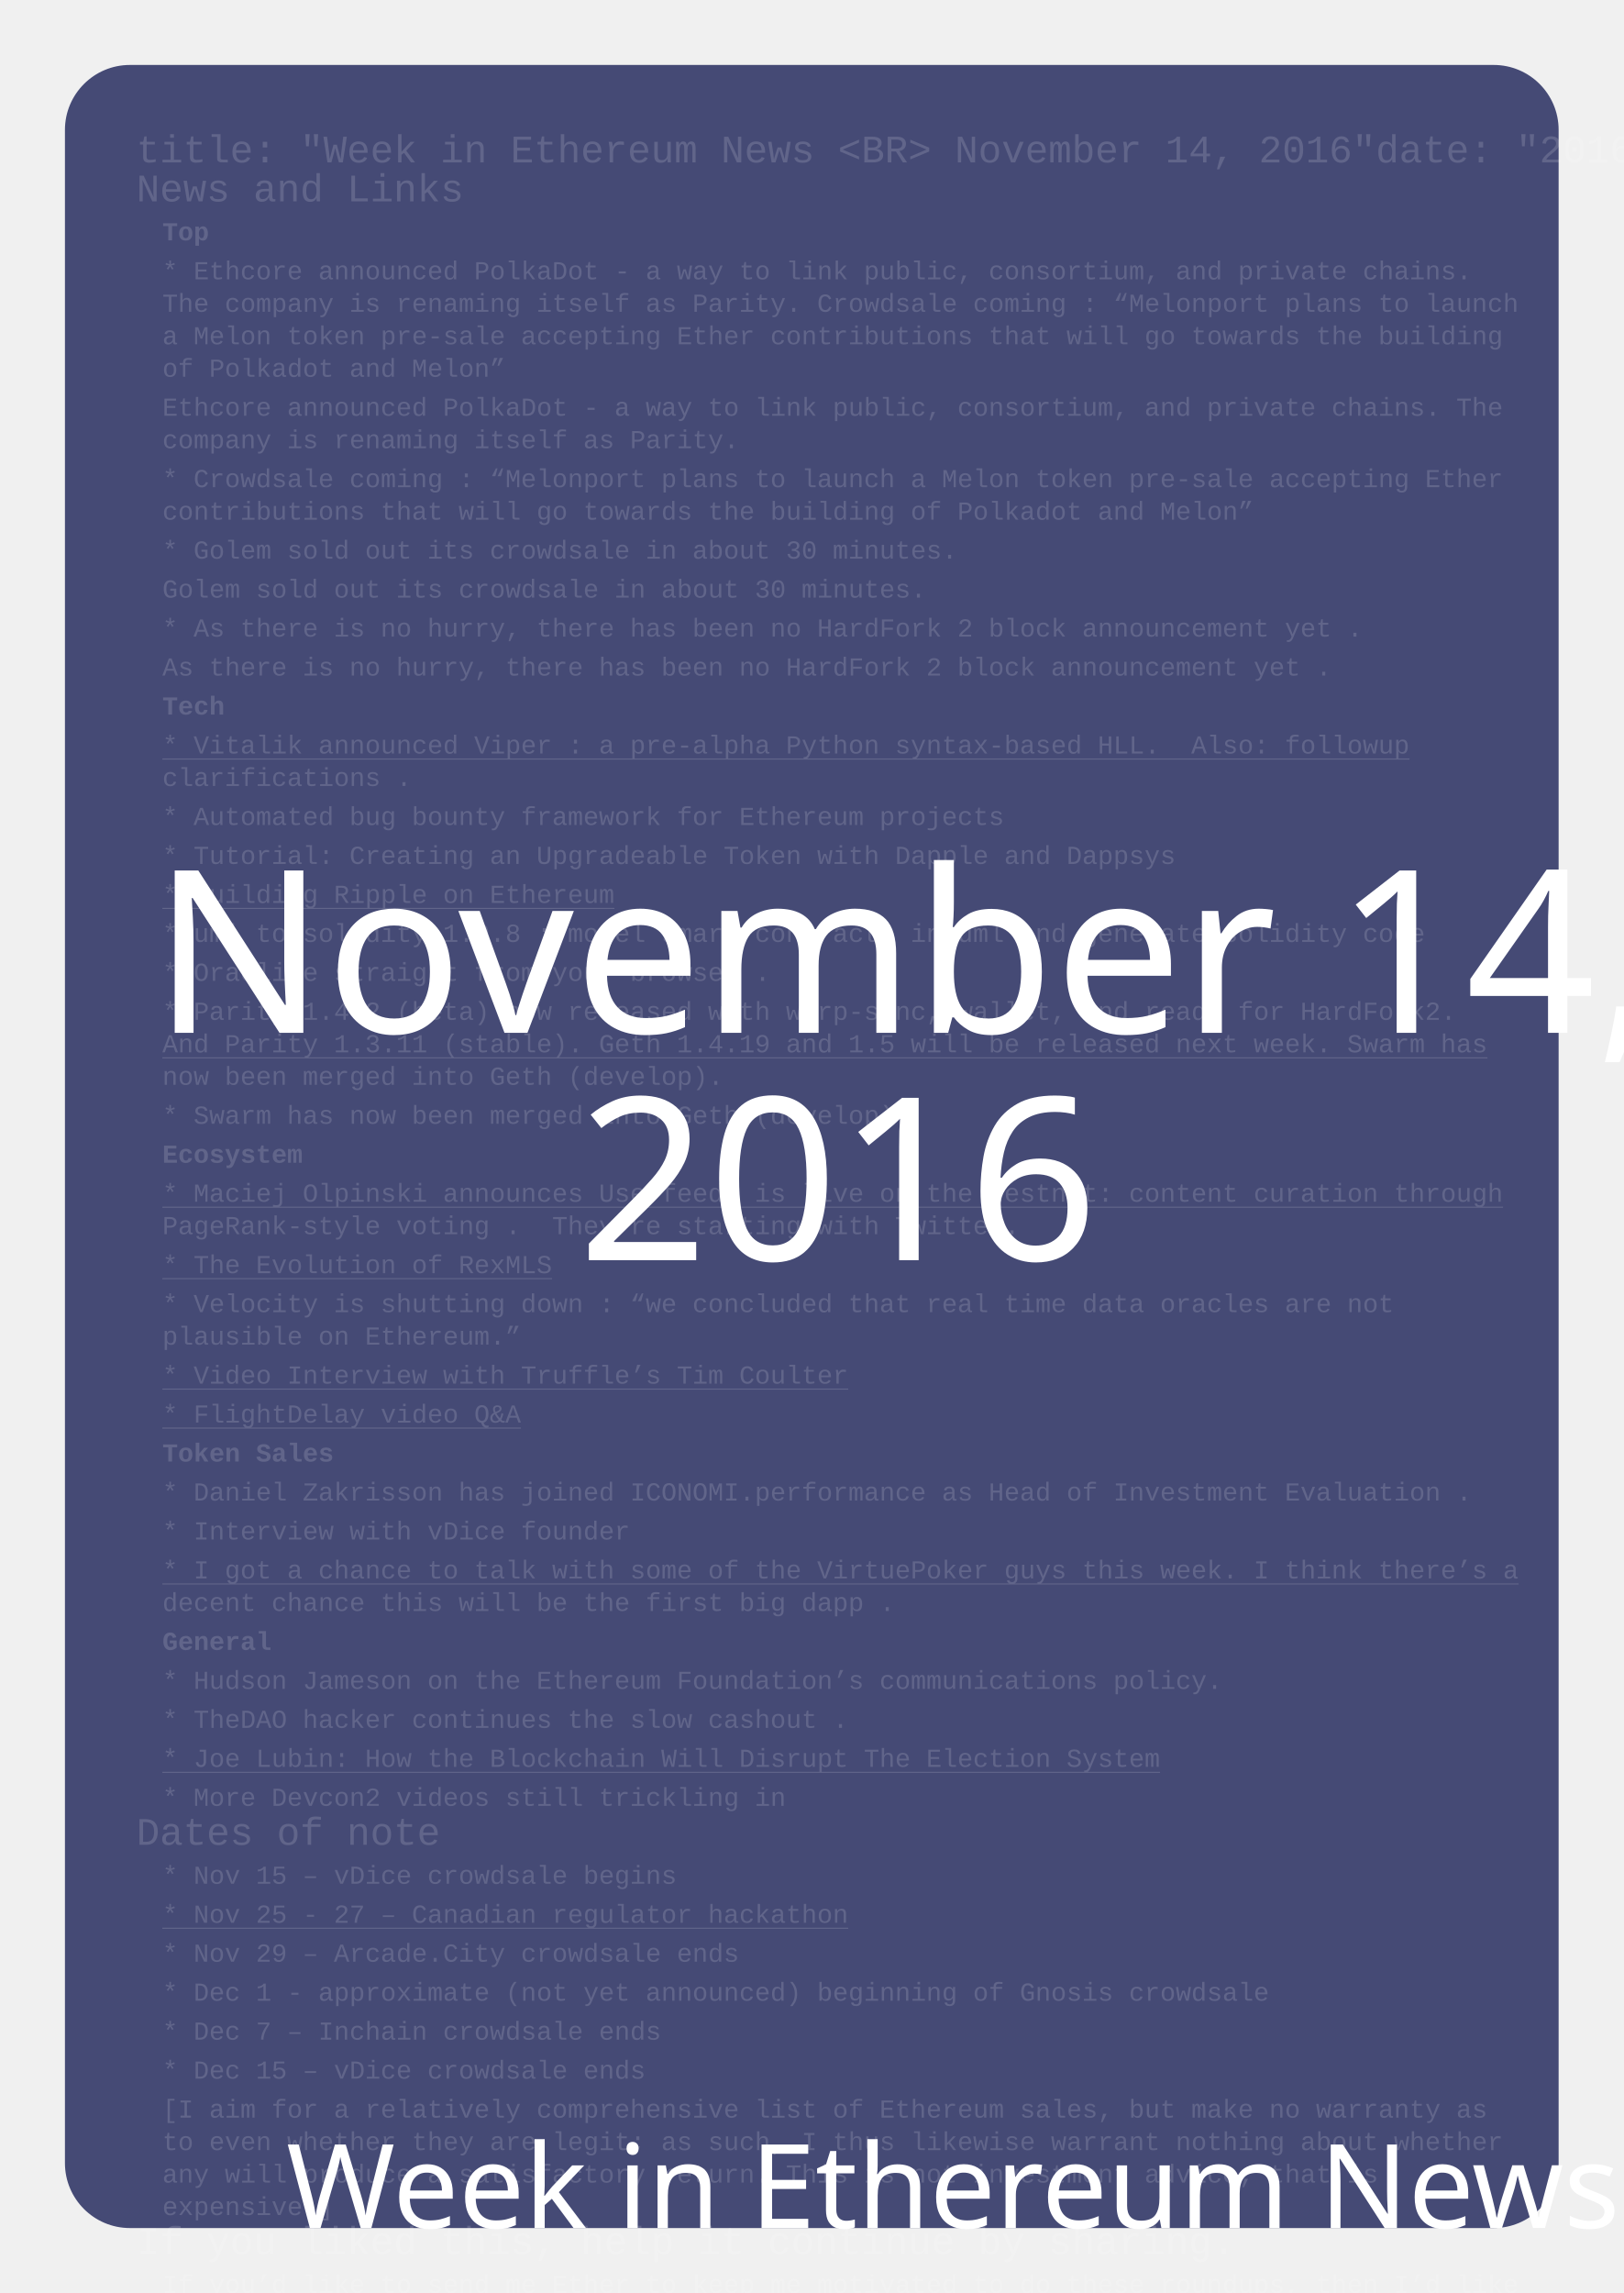
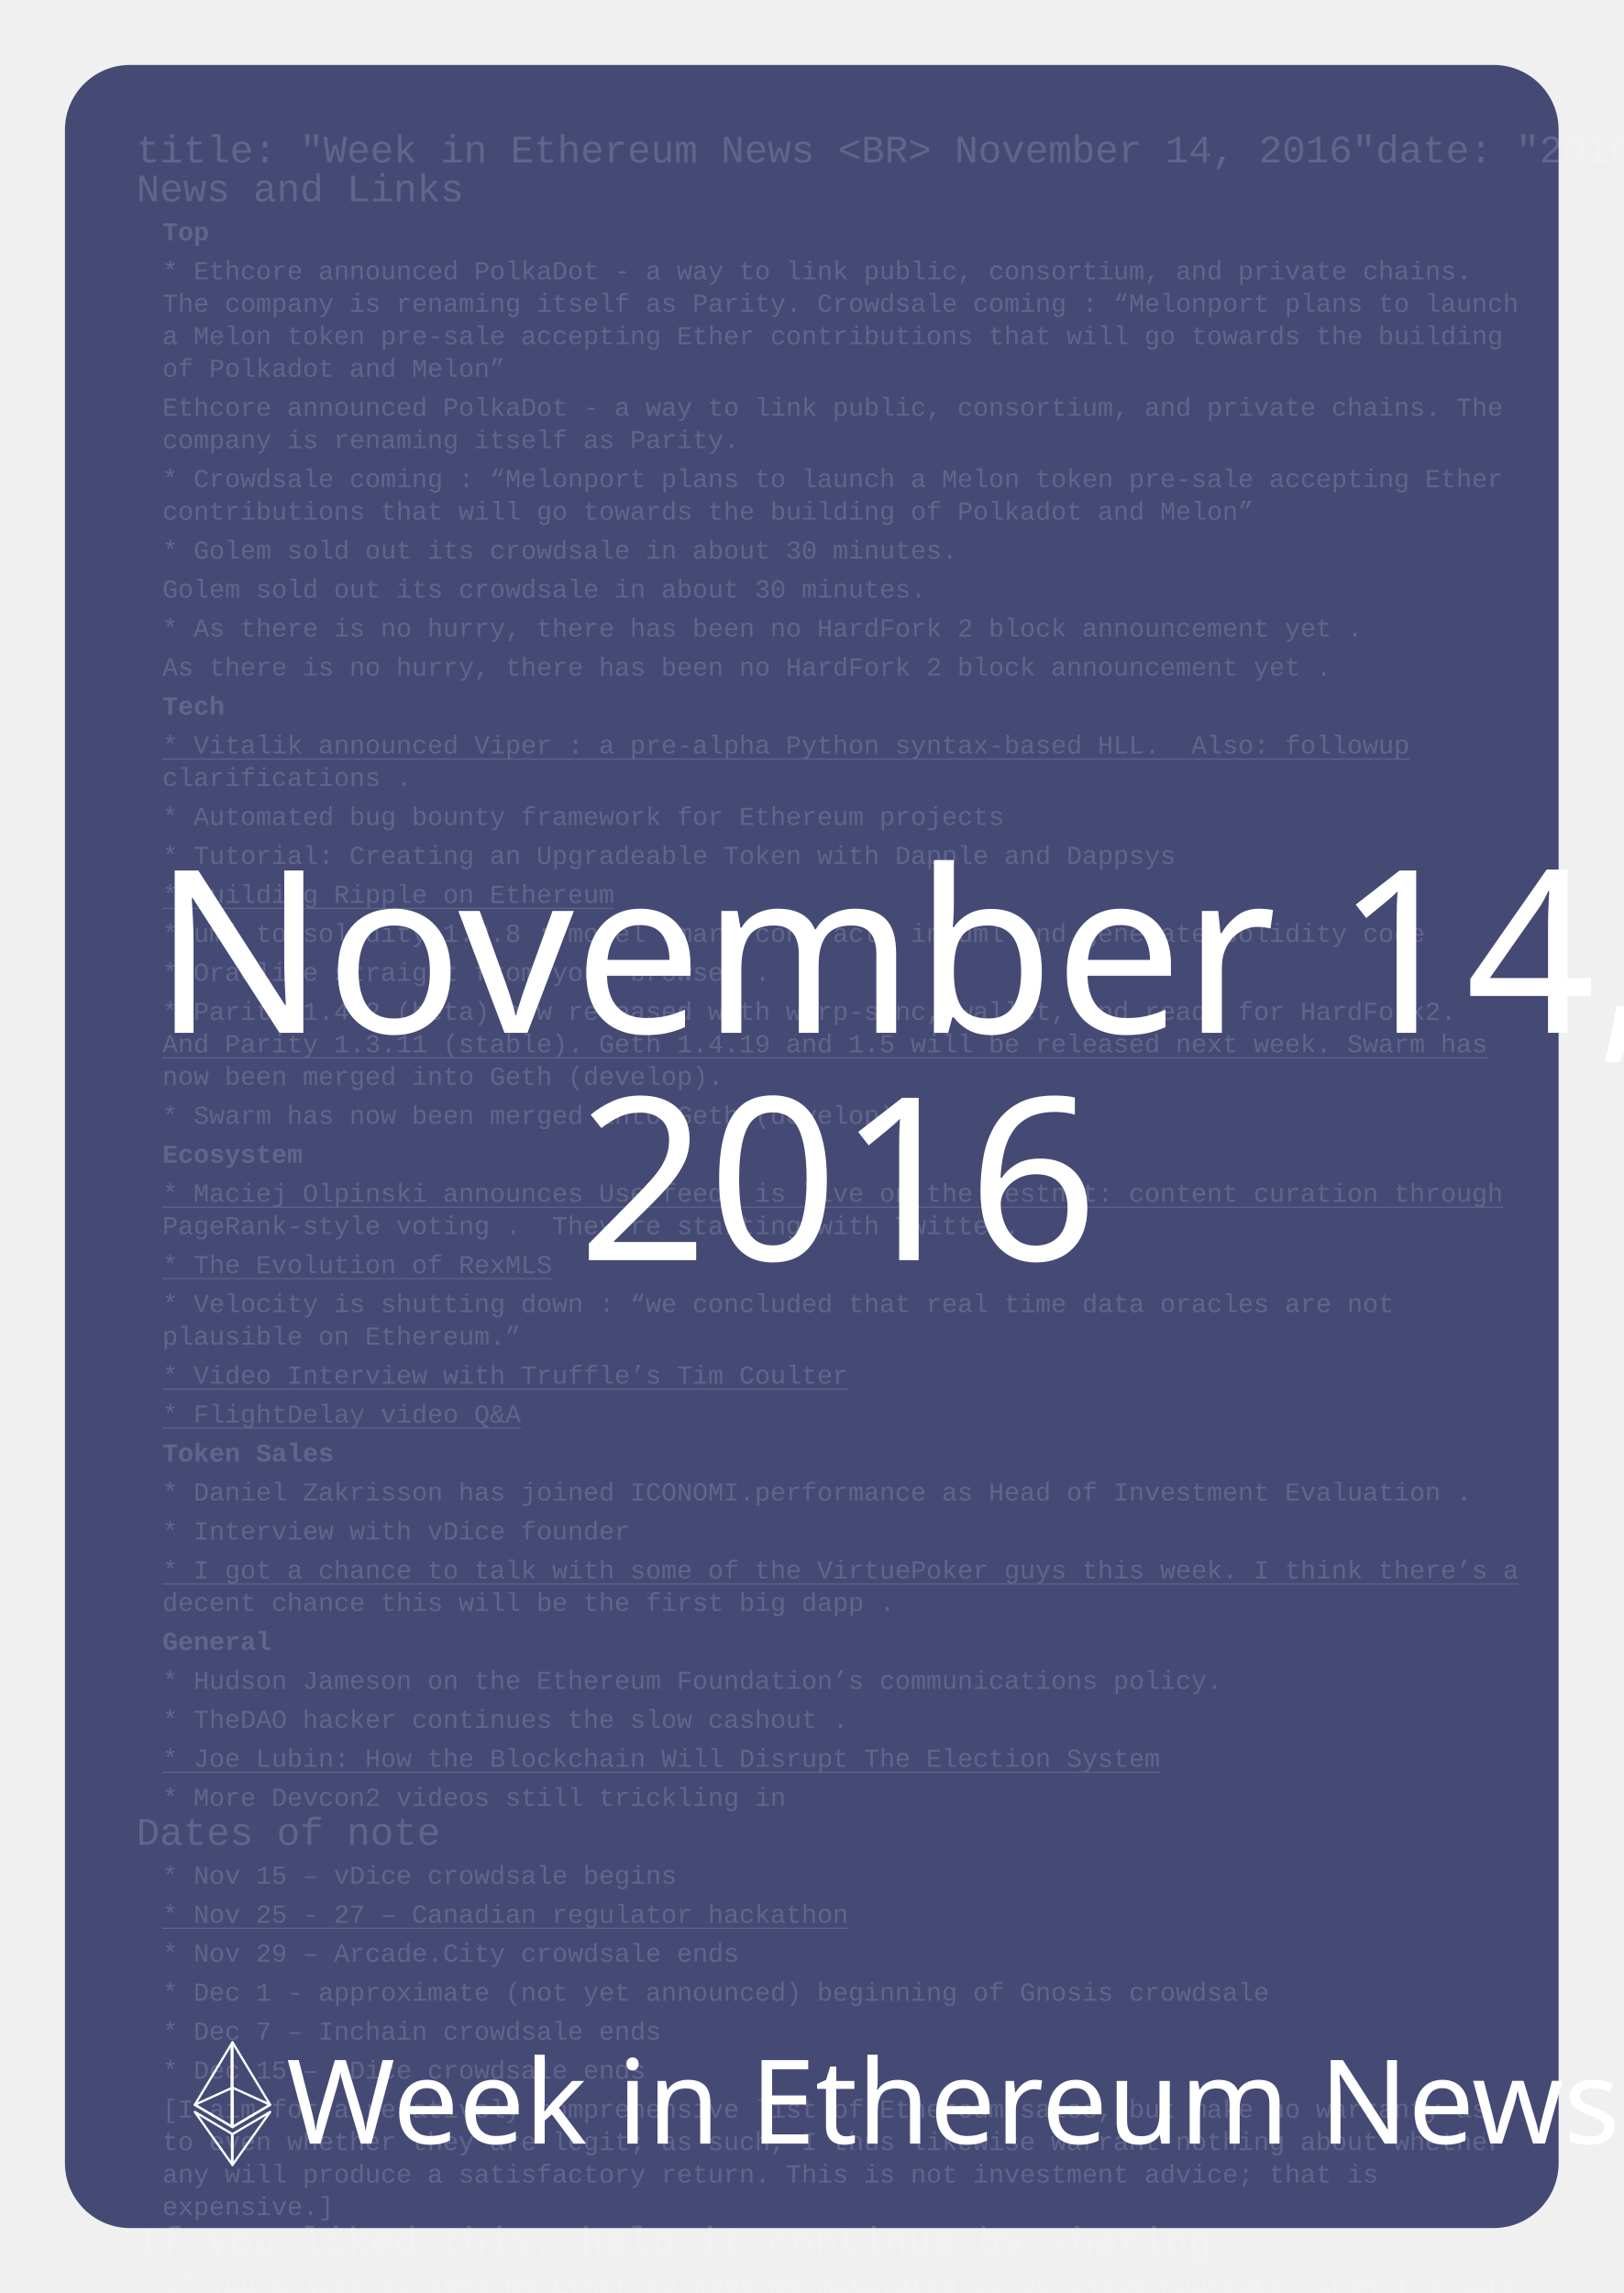
<svg xmlns="http://www.w3.org/2000/svg" id="week-in-ethereum-news" width="500" height="706" fill="none">
  <rect x="20" y="20" width="460" height="666" rx="20" fill="#454A75" />
  <text x="42" y="50" font-size="12px" font-family="Courier New" fill="#ffffff" opacity="0.15" font-weight="normal" text-decoration="none">title: "Week in Ethereum News &lt;BR&gt; November 14, 2016"
date: "2016-11-14"</text>
  <text x="42" y="62" font-size="12px" font-family="Courier New" fill="#ffffff" opacity="0.15" font-weight="normal" text-decoration="none">News and Links</text>
  <text x="50" y="74" font-size="8px" font-family="Courier New" fill="#ffffff" opacity="0.15" font-weight="bold" text-decoration="none">Top</text>
  <text x="50" y="86" font-size="8px" font-family="Courier New" fill="#ffffff" opacity="0.15" font-weight="normal" text-decoration="none">* Ethcore announced PolkaDot - a way to link public, consortium, and private chains.</text>
  <text x="50" y="96" font-size="8px" font-family="Courier New" fill="#ffffff" opacity="0.15" font-weight="normal" text-decoration="none">The company is renaming itself as Parity. Crowdsale coming : “Melonport plans to launch</text>
  <text x="50" y="106" font-size="8px" font-family="Courier New" fill="#ffffff" opacity="0.15" font-weight="normal" text-decoration="none">a Melon token pre-sale accepting Ether contributions that will go towards the building</text>
  <text x="50" y="116" font-size="8px" font-family="Courier New" fill="#ffffff" opacity="0.15" font-weight="normal" text-decoration="none">of Polkadot and Melon”</text>
  <text x="50" y="128" font-size="8px" font-family="Courier New" fill="#ffffff" opacity="0.15" font-weight="normal" text-decoration="none">Ethcore announced PolkaDot - a way to link public, consortium, and private chains. The</text>
  <text x="50" y="138" font-size="8px" font-family="Courier New" fill="#ffffff" opacity="0.15" font-weight="normal" text-decoration="none">company is renaming itself as Parity.</text>
  <text x="50" y="150" font-size="8px" font-family="Courier New" fill="#ffffff" opacity="0.15" font-weight="normal" text-decoration="none">* Crowdsale coming : “Melonport plans to launch a Melon token pre-sale accepting Ether</text>
  <text x="50" y="160" font-size="8px" font-family="Courier New" fill="#ffffff" opacity="0.15" font-weight="normal" text-decoration="none">contributions that will go towards the building of Polkadot and Melon”</text>
  <text x="50" y="172" font-size="8px" font-family="Courier New" fill="#ffffff" opacity="0.15" font-weight="normal" text-decoration="none">* Golem sold out its crowdsale in about 30 minutes.</text>
  <text x="50" y="184" font-size="8px" font-family="Courier New" fill="#ffffff" opacity="0.15" font-weight="normal" text-decoration="none">Golem sold out its crowdsale in about 30 minutes.</text>
  <text x="50" y="196" font-size="8px" font-family="Courier New" fill="#ffffff" opacity="0.15" font-weight="normal" text-decoration="none">* As there is no hurry, there has been no HardFork 2 block announcement yet .</text>
  <text x="50" y="208" font-size="8px" font-family="Courier New" fill="#ffffff" opacity="0.15" font-weight="normal" text-decoration="none">As there is no hurry, there has been no HardFork 2 block announcement yet .</text>
  <text x="50" y="220" font-size="8px" font-family="Courier New" fill="#ffffff" opacity="0.15" font-weight="bold" text-decoration="none">Tech</text>
  <text x="50" y="232" font-size="8px" font-family="Courier New" fill="#ffffff" opacity="0.15" font-weight="normal" text-decoration="underline">* Vitalik announced Viper : a pre-alpha Python syntax-based HLL.  Also: followup</text>
  <text x="50" y="242" font-size="8px" font-family="Courier New" fill="#ffffff" opacity="0.15" font-weight="normal" text-decoration="none">clarifications .</text>
  <text x="50" y="254" font-size="8px" font-family="Courier New" fill="#ffffff" opacity="0.15" font-weight="normal" text-decoration="none">* Automated bug bounty framework for Ethereum projects</text>
  <text x="50" y="266" font-size="8px" font-family="Courier New" fill="#ffffff" opacity="0.15" font-weight="normal" text-decoration="none">* Tutorial: Creating an Upgradeable Token with Dapple and Dappsys</text>
  <text x="50" y="278" font-size="8px" font-family="Courier New" fill="#ffffff" opacity="0.15" font-weight="normal" text-decoration="underline">* Building Ripple on Ethereum</text>
  <text x="50" y="290" font-size="8px" font-family="Courier New" fill="#ffffff" opacity="0.15" font-weight="normal" text-decoration="none">* uml to solidity 1.0.8 : model smart contracts in uml and generate solidity code</text>
  <text x="50" y="302" font-size="8px" font-family="Courier New" fill="#ffffff" opacity="0.15" font-weight="normal" text-decoration="none">* Oraclize straight from your browser .</text>
  <text x="50" y="314" font-size="8px" font-family="Courier New" fill="#ffffff" opacity="0.15" font-weight="normal" text-decoration="none">* Parity 1.4.2 (beta) now released with warp-sync, wallet, and ready for HardFork2.</text>
  <text x="50" y="324" font-size="8px" font-family="Courier New" fill="#ffffff" opacity="0.15" font-weight="normal" text-decoration="underline">And Parity 1.3.11 (stable). Geth 1.4.19 and 1.5 will be released next week. Swarm has</text>
  <text x="50" y="334" font-size="8px" font-family="Courier New" fill="#ffffff" opacity="0.15" font-weight="normal" text-decoration="none">now been merged into Geth (develop).</text>
  <text x="50" y="346" font-size="8px" font-family="Courier New" fill="#ffffff" opacity="0.15" font-weight="normal" text-decoration="none">* Swarm has now been merged into Geth (develop).</text>
  <text x="50" y="358" font-size="8px" font-family="Courier New" fill="#ffffff" opacity="0.15" font-weight="bold" text-decoration="none">Ecosystem</text>
  <text x="50" y="370" font-size="8px" font-family="Courier New" fill="#ffffff" opacity="0.15" font-weight="normal" text-decoration="underline">* Maciej Olpinski announces Userfeeds is live on the testnet: content curation through</text>
  <text x="50" y="380" font-size="8px" font-family="Courier New" fill="#ffffff" opacity="0.15" font-weight="normal" text-decoration="none">PageRank-style voting .  They’re starting with Twitter.</text>
  <text x="50" y="392" font-size="8px" font-family="Courier New" fill="#ffffff" opacity="0.15" font-weight="normal" text-decoration="underline">* The Evolution of RexMLS</text>
  <text x="50" y="404" font-size="8px" font-family="Courier New" fill="#ffffff" opacity="0.15" font-weight="normal" text-decoration="none">* Velocity is shutting down : “we concluded that real time data oracles are not</text>
  <text x="50" y="414" font-size="8px" font-family="Courier New" fill="#ffffff" opacity="0.15" font-weight="normal" text-decoration="none">plausible on Ethereum.”</text>
  <text x="50" y="426" font-size="8px" font-family="Courier New" fill="#ffffff" opacity="0.15" font-weight="normal" text-decoration="underline">* Video Interview with Truffle’s Tim Coulter</text>
  <text x="50" y="438" font-size="8px" font-family="Courier New" fill="#ffffff" opacity="0.15" font-weight="normal" text-decoration="underline">* FlightDelay video Q&amp;A</text>
  <text x="50" y="450" font-size="8px" font-family="Courier New" fill="#ffffff" opacity="0.15" font-weight="bold" text-decoration="none">Token Sales</text>
  <text x="50" y="462" font-size="8px" font-family="Courier New" fill="#ffffff" opacity="0.15" font-weight="normal" text-decoration="none">* Daniel Zakrisson has joined ICONOMI.performance as Head of Investment Evaluation .</text>
  <text x="50" y="474" font-size="8px" font-family="Courier New" fill="#ffffff" opacity="0.15" font-weight="normal" text-decoration="none">* Interview with vDice founder</text>
  <text x="50" y="486" font-size="8px" font-family="Courier New" fill="#ffffff" opacity="0.15" font-weight="normal" text-decoration="underline">* I got a chance to talk with some of the VirtuePoker guys this week. I think there’s a</text>
  <text x="50" y="496" font-size="8px" font-family="Courier New" fill="#ffffff" opacity="0.15" font-weight="normal" text-decoration="none">decent chance this will be the first big dapp .</text>
  <text x="50" y="508" font-size="8px" font-family="Courier New" fill="#ffffff" opacity="0.15" font-weight="bold" text-decoration="none">General</text>
  <text x="50" y="520" font-size="8px" font-family="Courier New" fill="#ffffff" opacity="0.15" font-weight="normal" text-decoration="none">* Hudson Jameson on the Ethereum Foundation’s communications policy.</text>
  <text x="50" y="532" font-size="8px" font-family="Courier New" fill="#ffffff" opacity="0.15" font-weight="normal" text-decoration="none">* TheDAO hacker continues the slow cashout .</text>
  <text x="50" y="544" font-size="8px" font-family="Courier New" fill="#ffffff" opacity="0.15" font-weight="normal" text-decoration="underline">* Joe Lubin: How the Blockchain Will Disrupt The Election System</text>
  <text x="50" y="556" font-size="8px" font-family="Courier New" fill="#ffffff" opacity="0.15" font-weight="normal" text-decoration="none">* More Devcon2 videos still trickling in</text>
  <text x="42" y="568" font-size="12px" font-family="Courier New" fill="#ffffff" opacity="0.15" font-weight="normal" text-decoration="none">Dates of note</text>
  <text x="50" y="580" font-size="8px" font-family="Courier New" fill="#ffffff" opacity="0.15" font-weight="normal" text-decoration="none">* Nov 15 – vDice crowdsale begins</text>
  <text x="50" y="592" font-size="8px" font-family="Courier New" fill="#ffffff" opacity="0.15" font-weight="normal" text-decoration="underline">* Nov 25 - 27 – Canadian regulator hackathon</text>
  <text x="50" y="604" font-size="8px" font-family="Courier New" fill="#ffffff" opacity="0.15" font-weight="normal" text-decoration="none">* Nov 29 – Arcade.City crowdsale ends</text>
  <text x="50" y="616" font-size="8px" font-family="Courier New" fill="#ffffff" opacity="0.15" font-weight="normal" text-decoration="none">* Dec 1 - approximate (not yet announced) beginning of Gnosis crowdsale</text>
  <text x="50" y="628" font-size="8px" font-family="Courier New" fill="#ffffff" opacity="0.15" font-weight="normal" text-decoration="none">* Dec 7 – Inchain crowdsale ends</text>
  <text x="50" y="640" font-size="8px" font-family="Courier New" fill="#ffffff" opacity="0.15" font-weight="normal" text-decoration="none">* Dec 15 – vDice crowdsale ends</text>
  <text x="50" y="652" font-size="8px" font-family="Courier New" fill="#ffffff" opacity="0.15" font-weight="normal" text-decoration="none">[I aim for a relatively comprehensive list of Ethereum sales, but make no warranty as</text>
  <text x="50" y="662" font-size="8px" font-family="Courier New" fill="#ffffff" opacity="0.15" font-weight="normal" text-decoration="none">to even whether they are legit; as such, I thus likewise warrant nothing about whether</text>
  <text x="50" y="672" font-size="8px" font-family="Courier New" fill="#ffffff" opacity="0.15" font-weight="normal" text-decoration="none">any will produce a satisfactory return. This is not investment advice; that is</text>
  <text x="50" y="682" font-size="8px" font-family="Courier New" fill="#ffffff" opacity="0.15" font-weight="normal" text-decoration="none">expensive.]</text>
  <text x="42" y="694" font-size="12px" font-family="Courier New" fill="#ffffff" opacity="0.15" font-weight="normal" text-decoration="none">If you liked this, help it continue by sharing.</text>
  <text x="50" y="706" font-size="8px" font-family="Courier New" fill="#ffffff" opacity="0.15" font-weight="normal" text-decoration="none">If you’d like to send me Ether to keep me motivated to do these roundups, then I’d like</text>
  <text x="50" y="716" font-size="8px" font-family="Courier New" fill="#ffffff" opacity="0.15" font-weight="normal" text-decoration="none">to make that easy for you:</text>
  <text x="50" y="728" font-size="8px" font-family="Courier New" fill="#ffffff" opacity="0.15" font-weight="normal" text-decoration="none">0x96d4F0E75ae86e4c46cD8e9D4AE2F2309bD6Ec45</text>
  <text fill="#ffffff" font-family="Calibri" font-size="70" font-weight="300">
    <tspan x="47.009" y="318">November 14,</tspan>
    <tspan x="177.989" y="388">2016</tspan>
  </text>
-   <g transform="translate(0, 611)">
+   <g transform="translate(20, 300) scale(0.8)">
    <path d="m64.496 411-.317 1.076v31.228l.317.316 14.495-8.568L64.496 411Z" stroke="#fff" stroke-width=".866" stroke-linecap="round" stroke-linejoin="round" />
    <path d="M64.496 411 50 435.052l14.496 8.568V411Zm0 35.365-.179.218v11.124l.179.521L79 437.801l-14.504 8.564Z" stroke="#fff" stroke-width=".866" stroke-linecap="round" stroke-linejoin="round" />
    <path d="M64.496 458.228v-11.863L50 437.801l14.496 20.427Zm0-14.608 14.495-8.568-14.495-6.589v15.157ZM50 435.052l14.496 8.568v-15.157L50 435.052Z" stroke="#fff" stroke-width=".866" stroke-linecap="round" stroke-linejoin="round" />
  </g>
-   <text fill="#ffffff" font-family="Calibri" font-size="36" x="88.195" y="686">Week in Ethereum News</text>
+   <text fill="#ffffff" font-family="Calibri" font-size="36" x="88.195" y="660">Week in Ethereum News</text>
  <style>
      .wienText {font-family: "Courier New"; fill: white; opacity: .15;}
      .h2 {font-size: 12px;}
      .h3 {font-size: 10px;}
      .tiny {font-size: 8px;}
      .link {text-decoration: underline;}
    </style>
</svg>
